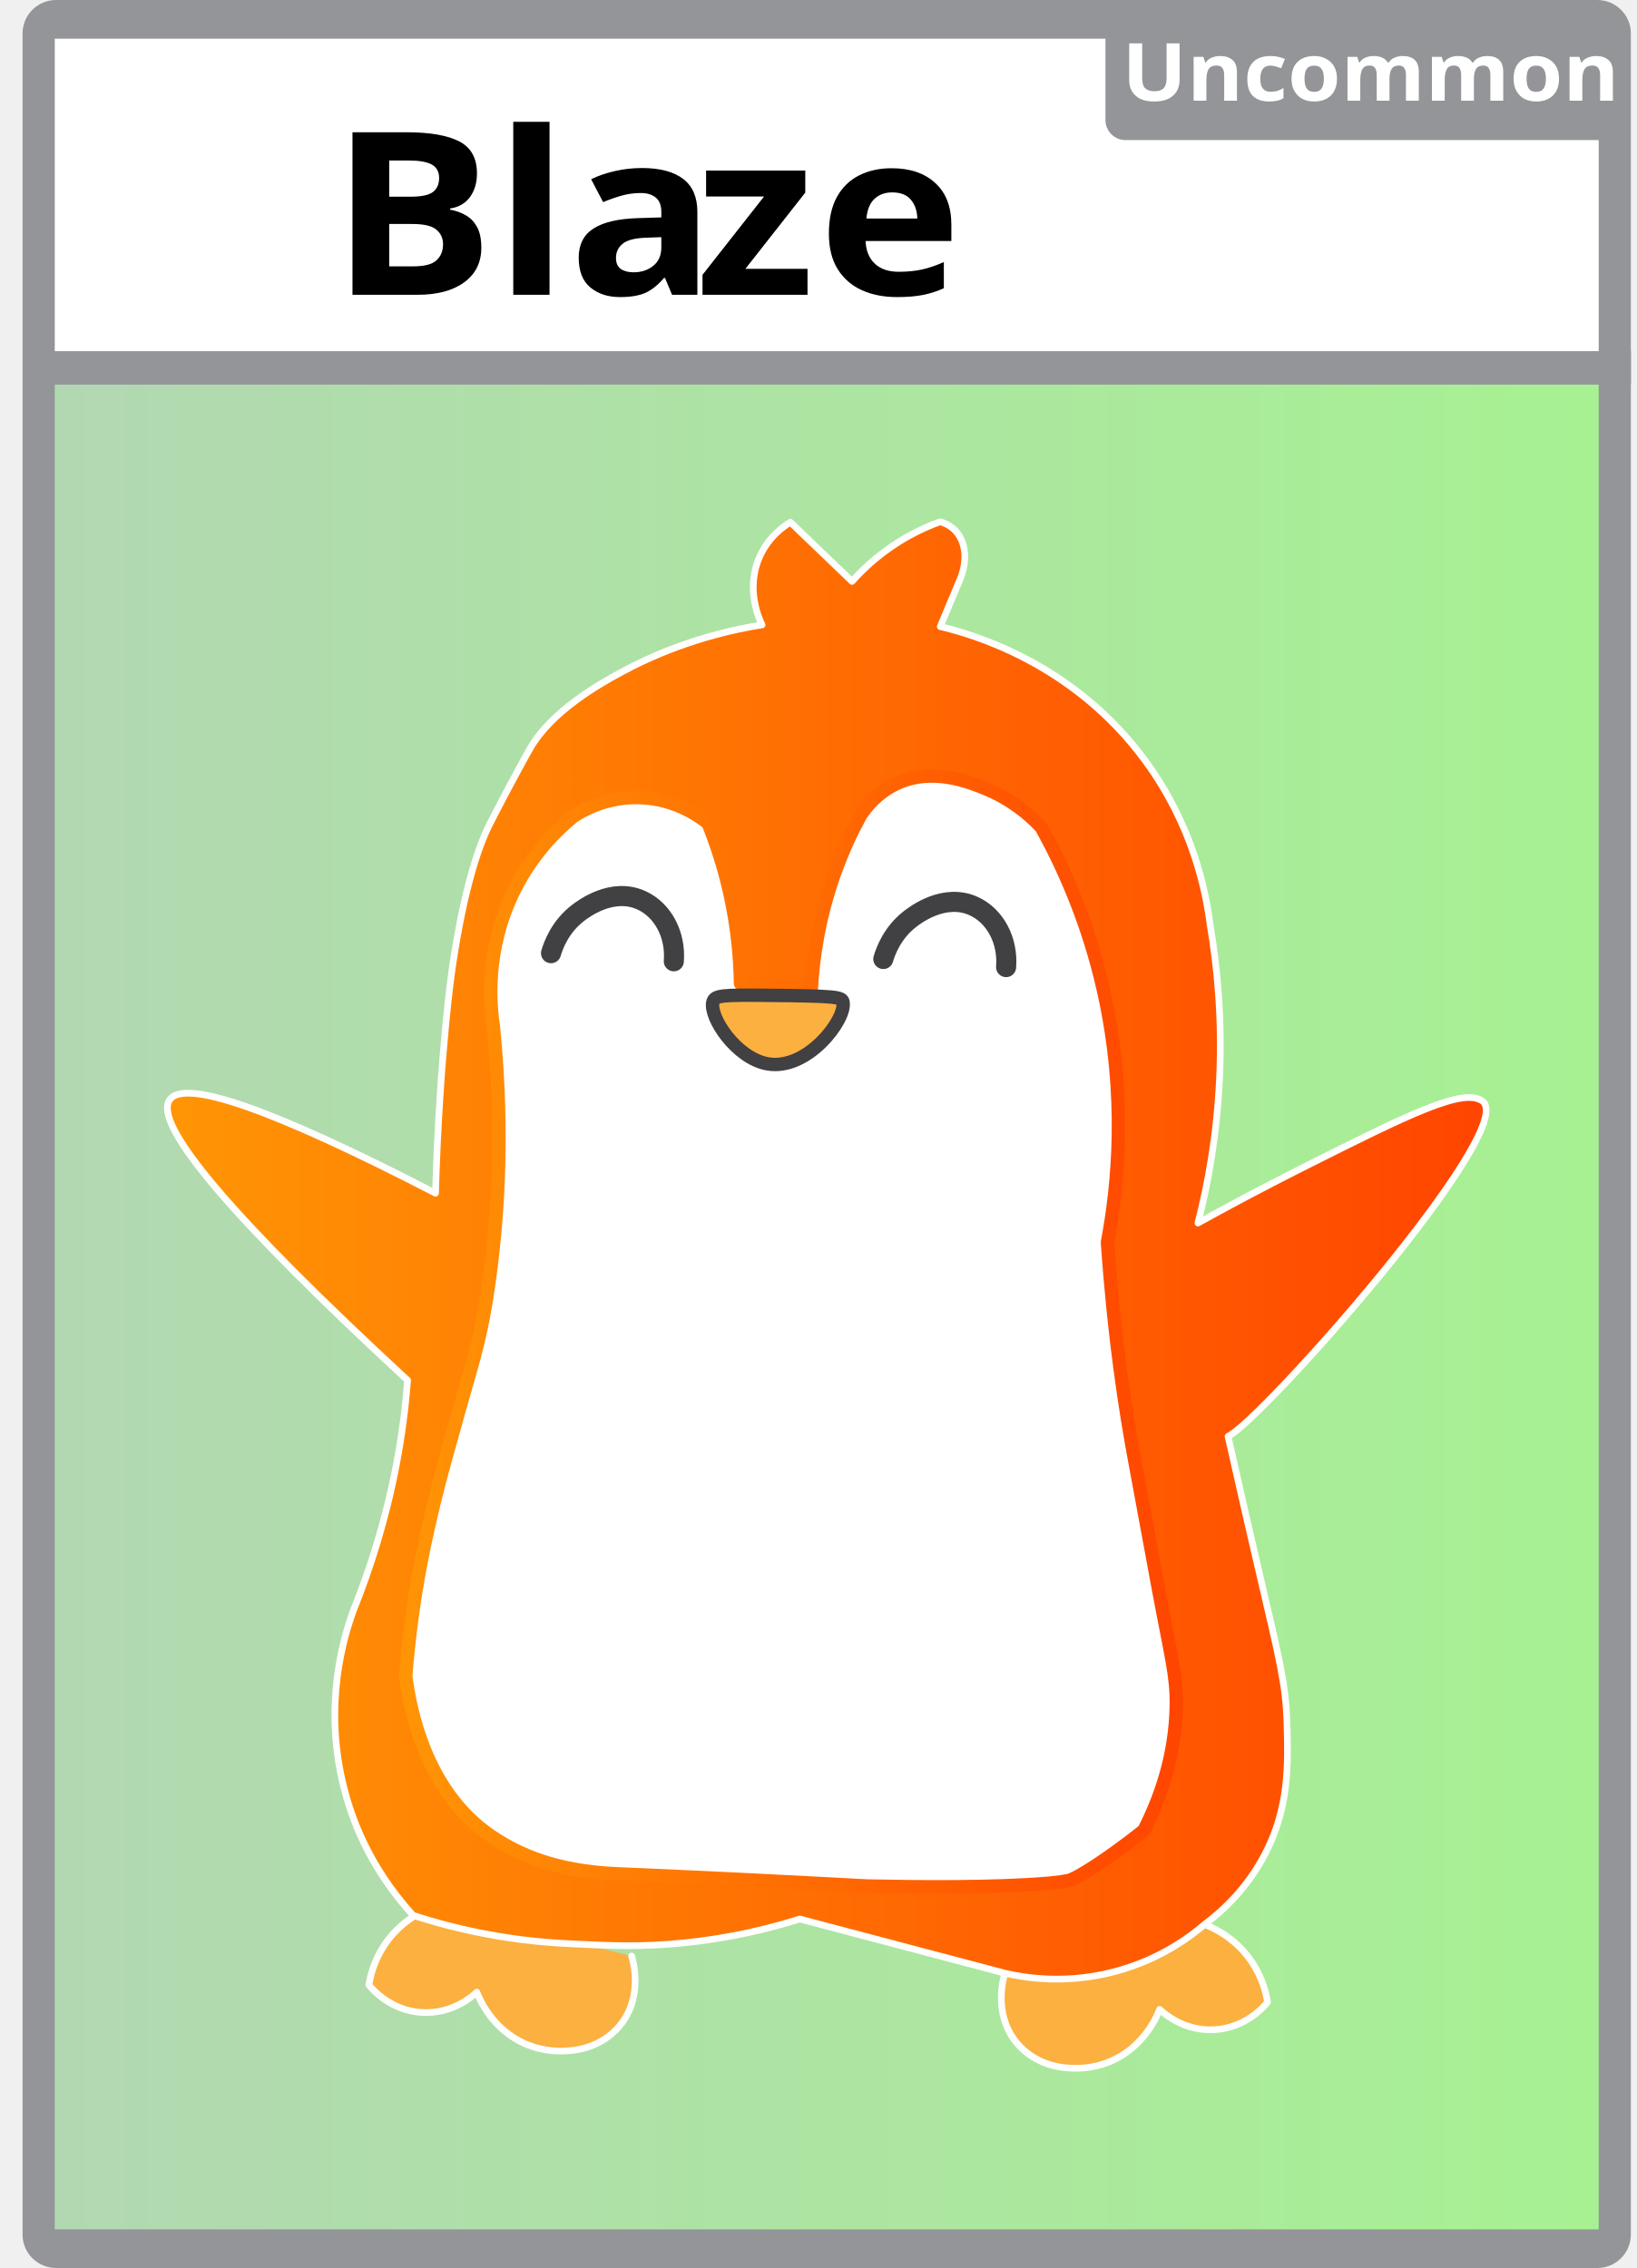
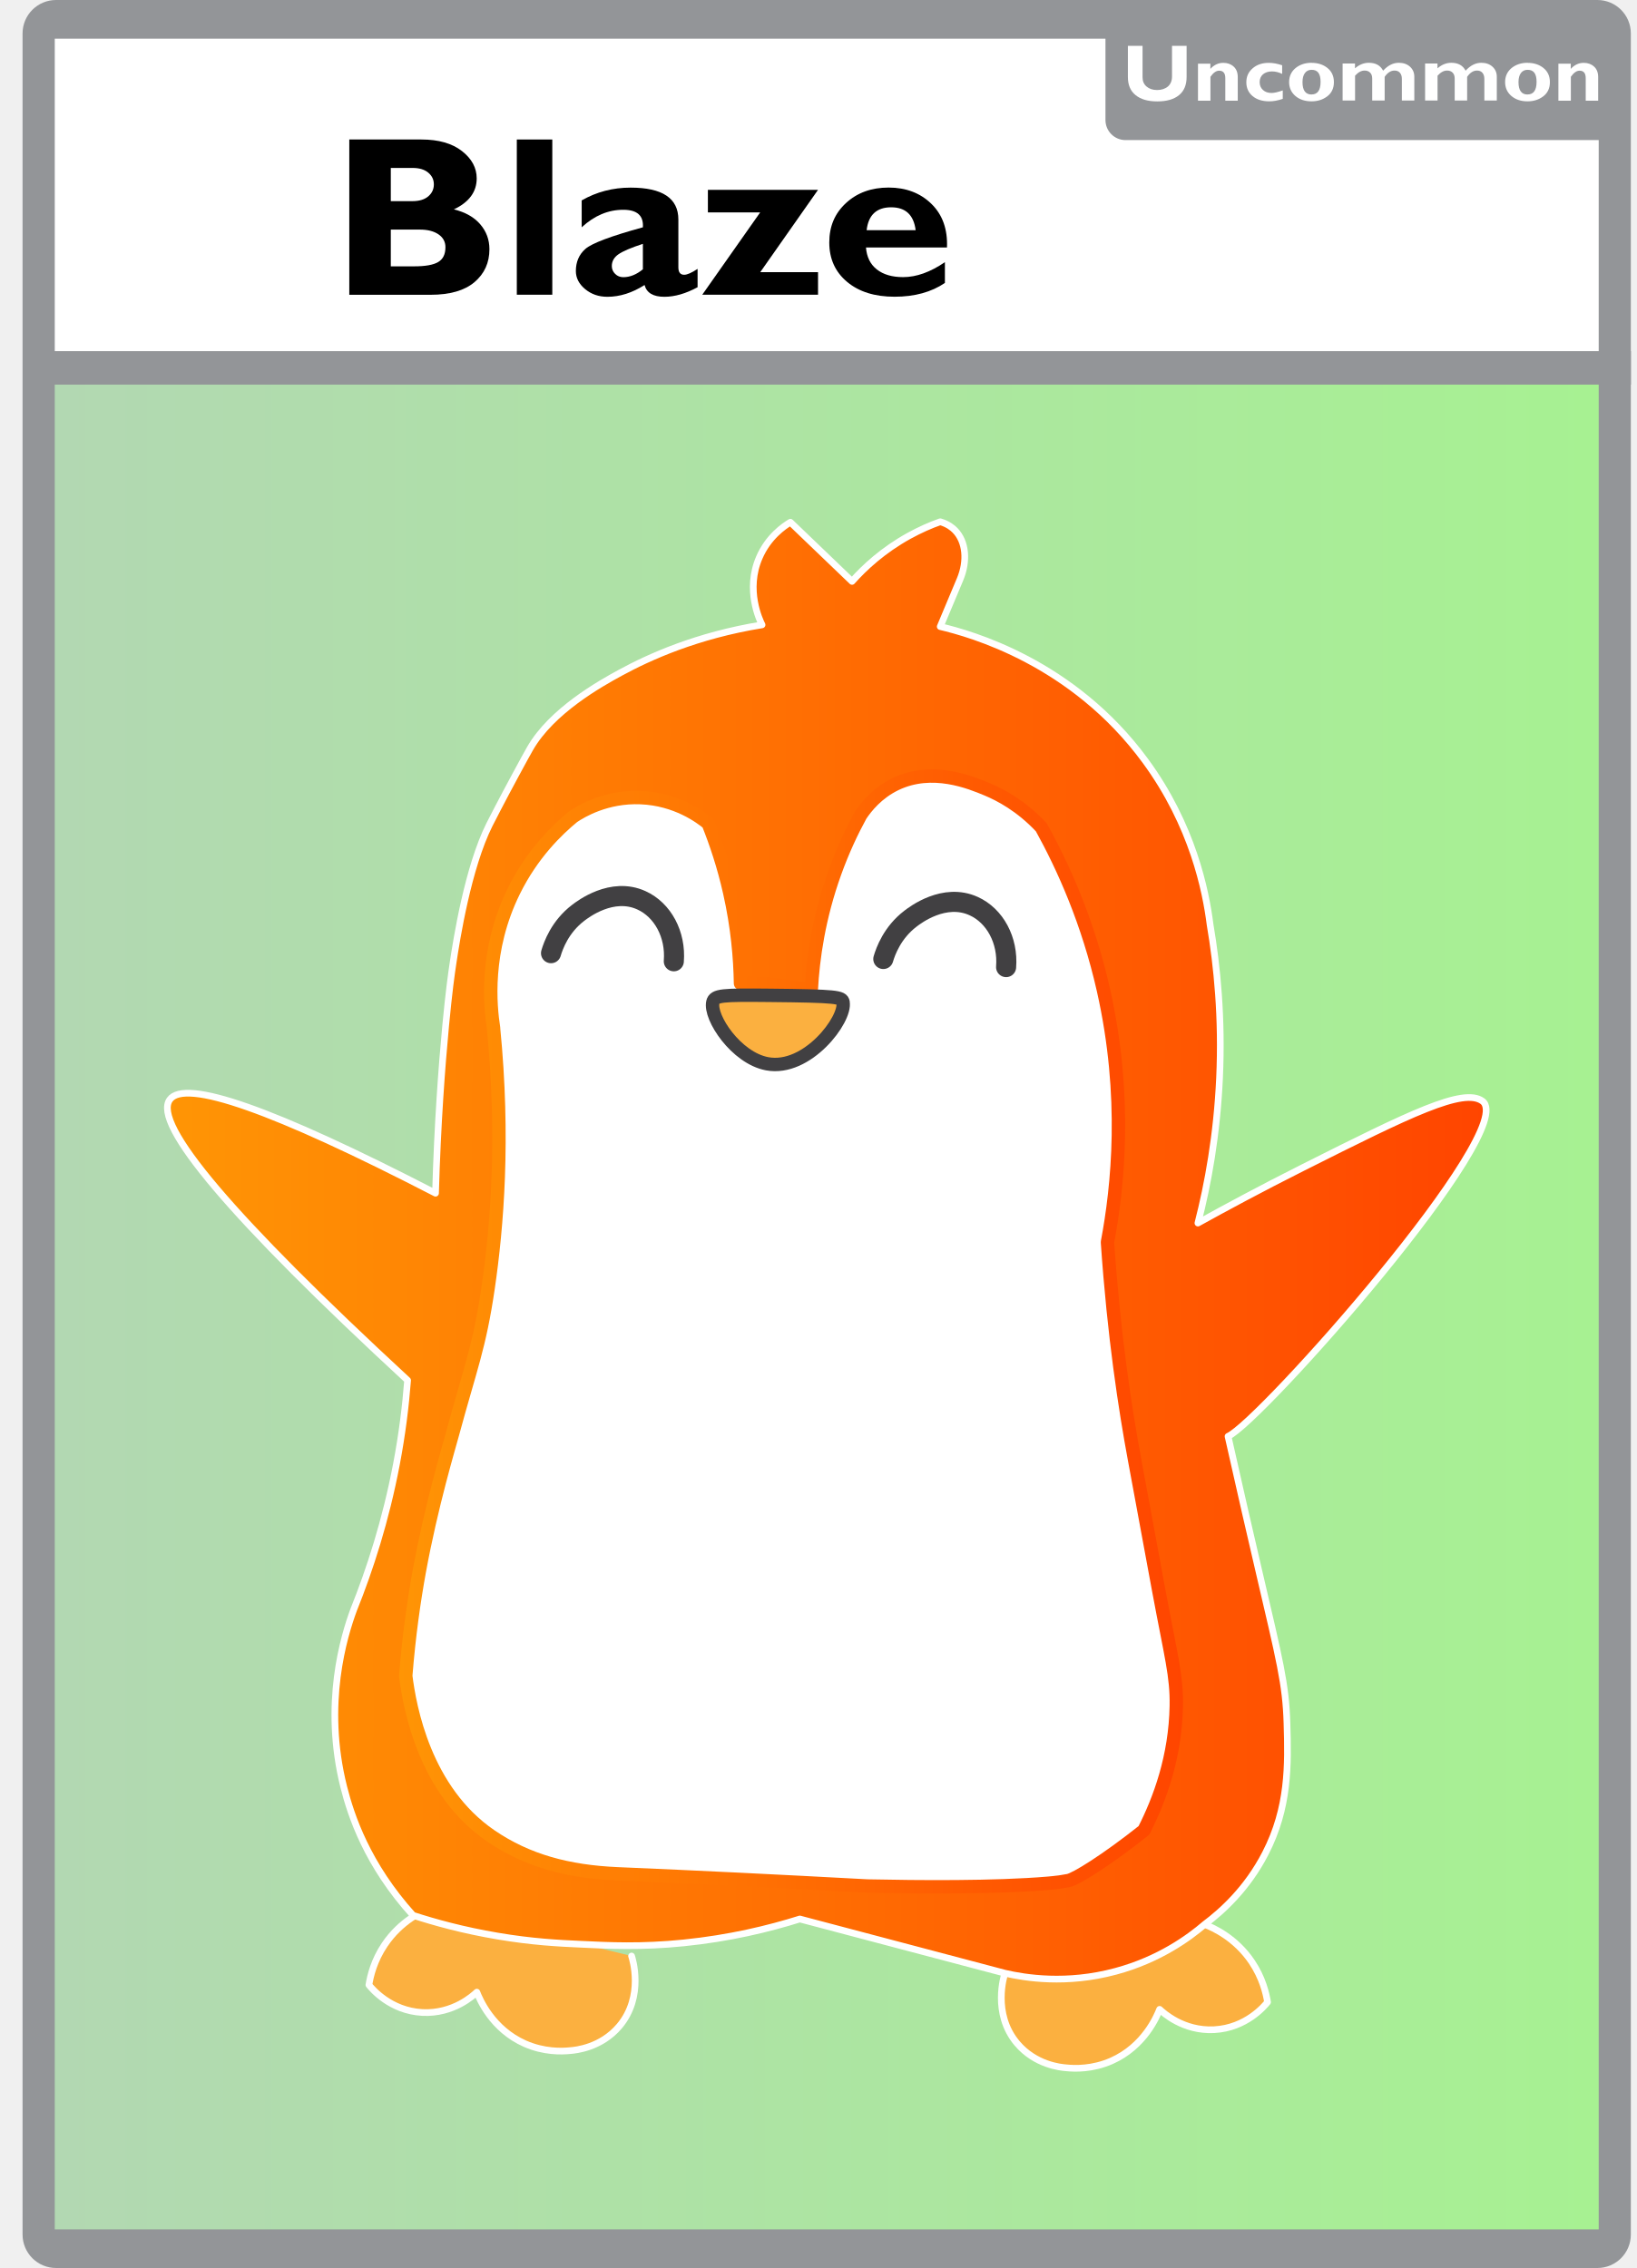
<svg xmlns="http://www.w3.org/2000/svg" id="Outline" width="244.38" height="338.83" viewBox="0 0 244.38 338.83">
  <defs>
    <style>
-       .cls-1 {
-         font-size: 34px;
-       }
- 
      .cls-1, .cls-2 {
-         font-family: GillSansMT-Bold, 'Gill Sans MT';
-         font-weight: 700;
-       }
- 
-       .cls-3, .cls-2, .cls-4 {
        fill: #fff;
      }

-       .cls-5, .cls-6 {
+       .cls-3, .cls-4 {
        stroke: #fff;
      }

-       .cls-5, .cls-6, .cls-7, .cls-4, .cls-8 {
+       .cls-3, .cls-4, .cls-5, .cls-2, .cls-6 {
        stroke-linecap: round;
        stroke-linejoin: round;
      }

-       .cls-5, .cls-8 {
+       .cls-3, .cls-6 {
        fill: #fbb040;
      }

-       .cls-6 {
+       .cls-4 {
        fill: url(#linear-gradient-2);
      }

-       .cls-9 {
+       .cls-7 {
        stroke: #939598;
        stroke-miterlimit: 10;
        stroke-width: 5px;
      }

-       .cls-9, .cls-7 {
+       .cls-7, .cls-5 {
        fill: none;
      }

-       .cls-10 {
-         letter-spacing: 0em;
+       .cls-8 {
+         fill: #939598;
+       }
+ 
+       .cls-5 {
+         stroke-width: 3px;
+       }
+ 
+       .cls-5, .cls-6 {
+         stroke: #414042;
      }

      .cls-2 {
-         font-size: 12px;
-       }
- 
-       .cls-11 {
-         fill: #939598;
-       }
- 
-       .cls-12 {
-         letter-spacing: -.02em;
-       }
- 
-       .cls-7 {
-         stroke-width: 3px;
-       }
- 
-       .cls-7, .cls-8 {
-         stroke: #414042;
-       }
- 
-       .cls-4 {
        stroke: url(#linear-gradient-3);
      }

-       .cls-4, .cls-8 {
+       .cls-2, .cls-6 {
        stroke-width: 2px;
      }

-       .cls-13 {
+       .cls-9 {
        fill: url(#linear-gradient);
      }
    </style>
    <linearGradient id="linear-gradient" x1="8.18" y1="194.01" x2="238.78" y2="194.01" gradientUnits="userSpaceOnUse">
      <stop offset="0" stop-color="#b2d8b2" />
      <stop offset="1" stop-color="#a7f192" />
    </linearGradient>
    <linearGradient id="linear-gradient-2" x1="24.99" y1="186.82" x2="221.97" y2="186.82" gradientUnits="userSpaceOnUse">
      <stop offset="0" stop-color="#ff9505" />
      <stop offset="1" stop-color="#ff4500" />
    </linearGradient>
    <linearGradient id="linear-gradient-3" x1="59.61" y1="198.9" x2="176.7" y2="198.9" gradientUnits="userSpaceOnUse">
      <stop offset="0" stop-color="#ff9505" />
      <stop offset="1" stop-color="#ff4500" />
    </linearGradient>
  </defs>
-   <rect class="cls-11" x="3.37" width="240.21" height="338.83" rx="5" ry="5" />
-   <rect class="cls-13" x="8.18" y="54.96" width="230.6" height="278.1" />
-   <path class="cls-5" d="M94.33,292.22c.11.31,1.93,6.01-1.81,10.46-2.73,3.25-6.55,3.61-7.32,3.67-1.34.14-3.94.22-6.79-1.03-4.91-2.17-6.79-6.67-7.19-7.7-.51.48-3.52,3.27-8.13,3.04-4.81-.25-7.57-3.59-7.99-4.12.22-1.37.77-3.66,2.35-6.01,2.41-3.58,5.71-5.08,7.05-5.6" />
-   <path class="cls-5" d="M150.09,294.79c-.11.31-1.93,6.01,1.81,10.46,2.73,3.25,6.55,3.61,7.32,3.67,1.34.14,3.94.22,6.79-1.03,4.91-2.17,6.79-6.67,7.19-7.7.51.48,3.52,3.27,8.13,3.04,4.81-.25,7.57-3.59,7.99-4.12-.22-1.37-.77-3.66-2.35-6.01-2.41-3.58-5.71-5.08-7.05-5.6" />
-   <path class="cls-6" d="M183.42,214.59c1.86,8.28,3.43,15.13,4.57,19.98,3.17,13.61,4.05,16.95,4.23,22.88.19,6.22.3,12.6-3.23,19.44-2.72,5.29-6.5,8.68-9.06,10.6-2.31,1.98-6.78,5.27-13.3,7.02-7.35,1.98-13.51.98-16.53.28-10.21-2.7-20.43-5.4-30.64-8.1-4.65,1.46-10.5,2.88-17.33,3.57-6.33.65-11.31.4-15.45.2-3.33-.15-7.25-.35-12.36-1.22-5.16-.87-9.44-2.06-12.63-3.1-6.85-7.58-9.26-14.86-10.35-19.18-3.12-12.4.06-22.6,1.48-26.46,2.42-6.01,4.78-13.3,6.39-21.74.85-4.47,1.37-8.68,1.67-12.55-26.28-24.29-38.12-38.27-35.53-41.92,2.26-3.19,15.49,1.47,39.7,13.97.3-10.47.94-18.96,1.51-24.99.5-5.26.86-7.76,1.11-9.43.52-3.46,2.22-14.24,5.44-20.66.25-.49,1.79-3.52,3.9-7.42.93-1.73,1.87-3.44,2.15-3.92,3.23-5.65,10.5-9.71,13.5-11.34,4.28-2.33,11.4-5.57,21.16-7.15-.34-.68-2.51-5.2-.41-10.06,1.32-3.07,3.66-4.68,4.64-5.27,3.07,2.95,6.14,5.89,9.21,8.84,1.86-2.09,4.65-4.68,8.53-6.82,1.64-.9,3.21-1.59,4.64-2.09,1.15.33,1.84.9,2.21,1.28,1.64,1.67,1.91,4.57.74,7.35-.98,2.35-1.97,4.69-2.95,7.03,4.53,1.07,19.81,5.29,30.63,20.05,7.09,9.66,9.04,19.44,9.68,24.5,1.04,6.11,1.82,13.89,1.41,22.88-.39,8.54-1.74,15.88-3.23,21.68,4.02-2.23,9.36-5.11,15.72-8.31,15.92-8,23.94-11.96,26.77-9.91,5.67,4.11-33.24,48-37.99,50.08Z" />
-   <path class="cls-4" d="M73.71,153.57c1.63,16.53.53,29.76-.81,38.88-1.3,8.85-2.63,11.85-5.31,21.75-.51,1.9-3.17,10.71-4.97,20.58-.78,4.28-1.54,9.53-2.02,15.59.59,4.71,2.82,17.15,12.7,23.9,5.45,3.72,11.54,5.35,18.94,5.67,5.88.25,11.8.52,17.74.81,6.55.32,13.07.66,19.55,1.01,7.42.16,19.02.27,27.01-.41.43-.04,1-.09,1.69-.18,0,0,.69-.1,1.33-.22,1.11-.21,5.62-2.99,11.29-7.49,2.37-4.65,4.71-11.01,4.84-18.63.07-4.52-.78-7.31-2.62-17.21-1.22-6.55-2.41-13.1-3.63-19.64-1.38-7.45-3.07-18.36-4.03-32.4,1.55-8.22,2.99-21.74-.6-37.67-2.31-10.24-6.02-18.42-9.27-24.3-3.08-3.3-6.23-4.9-8.06-5.67-2.56-1.07-8.24-3.43-13.7-.81-2.76,1.33-4.41,3.42-5.24,4.66-1.33,2.43-2.66,5.27-3.83,8.51-2.43,6.74-3.29,12.87-3.54,17.59-2.31-.33-4.62-.65-6.94-.98h-3.63c-.06-3.78-.45-8.41-1.61-13.57-.89-3.97-2.06-7.43-3.22-10.33-1.12-.92-4.71-3.63-10.08-3.85-5.16-.21-8.85,2.02-10.08,2.84-2.41,1.98-6.13,5.57-8.87,11.14-4.37,8.87-3.53,17.2-3.02,20.45Z" />
-   <path class="cls-7" d="M82.3,142.4c.34-1.15,1.33-3.94,4.05-6.02.72-.55,5.06-3.88,9.45-1.88,3.18,1.44,5.16,5.11,4.84,9.11" />
-   <path class="cls-7" d="M131.93,143.27c.34-1.15,1.33-3.94,4.05-6.02.72-.55,5.06-3.88,9.45-1.88,3.18,1.44,5.16,5.11,4.84,9.11" />
-   <path class="cls-8" d="M125.92,149.72c-.16-.77-.87-.92-11.02-1.02-7.05-.07-8.18-.02-8.43,1.02-.53,2.28,3.48,8.33,8.1,9.2,6,1.13,11.86-6.66,11.34-9.2Z" />
-   <rect class="cls-3" x="8.18" y="5.78" width="230.6" height="49.18" />
-   <path class="cls-11" d="M165.11,5.17h74.9v15.76h-71.9c-1.66,0-3-1.34-3-3V5.17h0Z" />
-   <text class="cls-1" transform="translate(49.37 44.04) scale(1.07 1)">
-     <tspan x="0" y="0">Bla</tspan>
-     <tspan class="cls-12" x="51" y="0">z</tspan>
-     <tspan class="cls-10" x="68.03" y="0">e</tspan>
-   </text>
-   <text class="cls-2" transform="translate(167.57 15.04) scale(1.07 1)">
-     <tspan x="0" y="0">Uncommon</tspan>
-   </text>
-   <line class="cls-9" x1="5.96" y1="54.96" x2="243.59" y2="54.96" />
+   <rect class="cls-8" x="3.37" width="240.21" height="338.83" rx="5" ry="5" />
+   <rect class="cls-9" x="8.18" y="54.96" width="230.6" height="278.1" />
+   <path class="cls-3" d="M94.33,292.22c.11.31,1.93,6.01-1.81,10.46-2.73,3.25-6.55,3.61-7.32,3.67-1.34.14-3.94.22-6.79-1.03-4.91-2.17-6.79-6.67-7.19-7.7-.51.48-3.52,3.27-8.13,3.04-4.81-.25-7.57-3.59-7.99-4.12.22-1.37.77-3.66,2.35-6.01,2.41-3.58,5.71-5.08,7.05-5.6" />
+   <path class="cls-3" d="M150.09,294.79c-.11.31-1.93,6.01,1.81,10.46,2.73,3.25,6.55,3.61,7.32,3.67,1.34.14,3.94.22,6.79-1.03,4.91-2.17,6.79-6.67,7.19-7.7.51.48,3.52,3.27,8.13,3.04,4.81-.25,7.57-3.59,7.99-4.12-.22-1.37-.77-3.66-2.35-6.01-2.41-3.58-5.71-5.08-7.05-5.6" />
+   <path class="cls-4" d="M183.42,214.59c1.86,8.28,3.43,15.13,4.57,19.98,3.17,13.61,4.05,16.95,4.23,22.88.19,6.22.3,12.6-3.23,19.44-2.72,5.29-6.5,8.68-9.06,10.6-2.31,1.98-6.78,5.27-13.3,7.02-7.35,1.98-13.51.98-16.53.28-10.21-2.7-20.43-5.4-30.64-8.1-4.65,1.46-10.5,2.88-17.33,3.57-6.33.65-11.31.4-15.45.2-3.33-.15-7.25-.35-12.36-1.22-5.16-.87-9.44-2.06-12.63-3.1-6.85-7.58-9.26-14.86-10.35-19.18-3.12-12.4.06-22.6,1.48-26.46,2.42-6.01,4.78-13.3,6.39-21.74.85-4.47,1.37-8.68,1.67-12.55-26.28-24.29-38.12-38.27-35.53-41.92,2.26-3.19,15.49,1.47,39.7,13.97.3-10.47.94-18.96,1.51-24.99.5-5.26.86-7.76,1.11-9.43.52-3.46,2.22-14.24,5.44-20.66.25-.49,1.79-3.52,3.9-7.42.93-1.73,1.87-3.44,2.15-3.92,3.23-5.65,10.5-9.71,13.5-11.34,4.28-2.33,11.4-5.57,21.16-7.15-.34-.68-2.51-5.2-.41-10.06,1.32-3.07,3.66-4.68,4.64-5.27,3.07,2.95,6.14,5.89,9.21,8.84,1.86-2.09,4.65-4.68,8.53-6.82,1.64-.9,3.21-1.59,4.64-2.09,1.15.33,1.84.9,2.21,1.28,1.64,1.67,1.91,4.57.74,7.35-.98,2.35-1.97,4.69-2.95,7.03,4.53,1.07,19.81,5.29,30.63,20.05,7.09,9.66,9.04,19.44,9.68,24.5,1.04,6.11,1.82,13.89,1.41,22.88-.39,8.54-1.74,15.88-3.23,21.68,4.02-2.23,9.36-5.11,15.72-8.31,15.92-8,23.94-11.96,26.77-9.91,5.67,4.11-33.24,48-37.99,50.08Z" />
+   <path class="cls-2" d="M73.71,153.57c1.63,16.53.53,29.76-.81,38.88-1.3,8.85-2.63,11.85-5.31,21.75-.51,1.9-3.17,10.71-4.97,20.58-.78,4.28-1.54,9.53-2.02,15.59.59,4.71,2.82,17.15,12.7,23.9,5.45,3.72,11.54,5.35,18.94,5.67,5.88.25,11.8.52,17.74.81,6.55.32,13.07.66,19.55,1.01,7.42.16,19.02.27,27.01-.41.43-.04,1-.09,1.69-.18,0,0,.69-.1,1.33-.22,1.11-.21,5.62-2.99,11.29-7.49,2.37-4.65,4.71-11.01,4.84-18.63.07-4.52-.78-7.31-2.62-17.21-1.22-6.55-2.41-13.1-3.63-19.64-1.38-7.45-3.07-18.36-4.03-32.4,1.55-8.22,2.99-21.74-.6-37.67-2.31-10.24-6.02-18.42-9.27-24.3-3.08-3.3-6.23-4.9-8.06-5.67-2.56-1.07-8.24-3.43-13.7-.81-2.76,1.33-4.41,3.42-5.24,4.66-1.33,2.43-2.66,5.27-3.83,8.51-2.43,6.74-3.29,12.87-3.54,17.59-2.31-.33-4.62-.65-6.94-.98h-3.63c-.06-3.78-.45-8.41-1.61-13.57-.89-3.97-2.06-7.43-3.22-10.33-1.12-.92-4.71-3.63-10.08-3.85-5.16-.21-8.85,2.02-10.08,2.84-2.41,1.98-6.13,5.57-8.87,11.14-4.37,8.87-3.53,17.2-3.02,20.45Z" />
+   <path class="cls-5" d="M82.3,142.4c.34-1.15,1.33-3.94,4.05-6.02.72-.55,5.06-3.88,9.45-1.88,3.18,1.44,5.16,5.11,4.84,9.11" />
+   <path class="cls-5" d="M131.93,143.27c.34-1.15,1.33-3.94,4.05-6.02.72-.55,5.06-3.88,9.45-1.88,3.18,1.44,5.16,5.11,4.84,9.11" />
+   <path class="cls-6" d="M125.92,149.72c-.16-.77-.87-.92-11.02-1.02-7.05-.07-8.18-.02-8.43,1.02-.53,2.28,3.48,8.33,8.1,9.2,6,1.13,11.86-6.66,11.34-9.2Z" />
+   <rect class="cls-1" x="8.18" y="5.78" width="230.6" height="49.18" />
+   <path class="cls-8" d="M165.11,5.17h74.9v15.76h-71.9c-1.66,0-3-1.34-3-3V5.17h0Z" />
+   <g>
+     <path d="M52.16,20.84h10.78c2.57,0,4.59.58,6.06,1.73,1.47,1.15,2.2,2.51,2.2,4.08,0,2.01-1.14,3.56-3.41,4.63,1.71.42,3.02,1.16,3.94,2.23.91,1.06,1.37,2.3,1.37,3.72,0,2.02-.74,3.65-2.23,4.92-1.49,1.26-3.68,1.89-6.57,1.89h-12.13v-23.19ZM58.37,25.09v4.96h3.25c1,0,1.78-.24,2.34-.71.56-.48.84-1.07.84-1.79s-.28-1.29-.84-1.76-1.34-.7-2.34-.7h-3.25ZM58.37,34.31v5.48h3.5c1.65,0,2.84-.21,3.57-.64.73-.43,1.09-1.16,1.09-2.22,0-.81-.35-1.45-1.04-1.92-.69-.47-1.61-.71-2.77-.71h-4.35Z" />
+     <path d="M82.49,20.84v23.19h-5.3v-23.19h5.3Z" />
+     <path d="M104.19,40.17v2.74c-1.76.95-3.41,1.43-4.96,1.43-1.67,0-2.65-.59-2.96-1.76-1.84,1.17-3.69,1.76-5.55,1.76-1.31,0-2.42-.39-3.34-1.16s-1.37-1.67-1.37-2.69c0-1.36.47-2.46,1.42-3.3.95-.84,3.81-1.92,8.59-3.23.12-1.75-.86-2.62-2.93-2.62-2.25,0-4.32.87-6.21,2.62v-4.02c2.21-1.27,4.65-1.91,7.3-1.91,4.76,0,7.14,1.59,7.14,4.77v7.15c0,.73.29,1.1.87,1.1.44,0,1.11-.29,2-.88ZM96.02,40.23v-3.8c-1.77.58-2.99,1.1-3.65,1.56s-.99,1.05-.99,1.76c0,.46.17.85.5,1.17.33.33.74.49,1.21.49,1,0,1.97-.39,2.93-1.18Z" />
+     <path d="M105.73,28.36h16.45l-8.63,12.3h8.63v3.37h-17.29l8.65-12.3h-7.81v-3.37Z" />
+     <path d="M141.13,39.17v3.1c-2.02,1.37-4.53,2.06-7.51,2.06s-5.33-.74-7.1-2.22-2.66-3.44-2.66-5.88.83-4.36,2.5-5.9c1.67-1.54,3.79-2.31,6.37-2.31s4.72.81,6.38,2.43c1.66,1.62,2.44,3.79,2.33,6.52h-12.1c.11,1.42.65,2.52,1.62,3.28.98.77,2.28,1.15,3.93,1.15,1.99,0,4.07-.75,6.25-2.24ZM129.44,34.39h7.32c-.29-2.28-1.5-3.42-3.66-3.42s-3.4,1.14-3.66,3.42Z" />
+   </g>
+   <g>
+     <path class="cls-1" d="M175.05,6.85h2.18v4.65c0,1.2-.38,2.1-1.14,2.72-.76.62-1.84.93-3.24.93s-2.47-.31-3.24-.94c-.77-.62-1.15-1.52-1.15-2.7v-4.66h2.19v4.71c0,.57.2,1.03.6,1.37s.92.52,1.57.52,1.21-.18,1.62-.53c.4-.35.61-.85.61-1.5v-4.56Z" />
+     <path class="cls-1" d="M180.78,9.5v.79c.55-.6,1.19-.9,1.93-.9.62,0,1.13.18,1.54.55s.62.89.62,1.58v3.52h-1.86v-3.37c0-.74-.31-1.11-.92-1.11-.44,0-.87.3-1.3.91v3.57h-1.86v-5.53h1.86Z" />
+     <path class="cls-1" d="M191.59,13.52v1.25c-.73.25-1.4.37-2,.37-1.04,0-1.88-.26-2.5-.78-.62-.52-.94-1.21-.94-2.07s.31-1.53.94-2.08,1.43-.82,2.41-.82c.63,0,1.29.12,2,.36v1.29c-.51-.25-1.02-.37-1.52-.37-.56,0-1,.15-1.34.43-.33.29-.5.68-.5,1.16s.16.88.49,1.18c.33.3.75.45,1.29.45.39,0,.95-.13,1.67-.38Z" />
+     <path class="cls-1" d="M195.9,9.39c.93,0,1.72.25,2.36.76s.97,1.22.97,2.12-.33,1.62-.99,2.12c-.66.5-1.44.75-2.35.75-.98,0-1.79-.27-2.41-.8-.62-.53-.94-1.23-.94-2.08s.32-1.56.96-2.09c.64-.52,1.44-.79,2.39-.79ZM195.9,14.11c.89,0,1.34-.63,1.34-1.88s-.45-1.8-1.34-1.8c-.43,0-.76.16-1,.48-.24.32-.36.77-.36,1.36,0,1.23.45,1.85,1.36,1.85Z" />
+     <path class="cls-1" d="M202.38,9.5v.71c.63-.55,1.32-.83,2.06-.83,1.02,0,1.73.39,2.14,1.18.72-.79,1.5-1.18,2.34-1.18.68,0,1.24.19,1.67.58.43.39.65.89.65,1.51v3.55h-1.86v-3.24c0-.39-.1-.69-.29-.91-.19-.22-.46-.33-.81-.33-.54,0-1.04.31-1.47.94v3.54h-1.86v-3.28c0-.39-.1-.68-.31-.89-.21-.21-.48-.31-.83-.31-.49,0-.96.26-1.42.77v3.71h-1.86v-5.53h1.86Z" />
+     <path class="cls-1" d="M214.7,9.5v.71c.63-.55,1.32-.83,2.06-.83,1.02,0,1.73.39,2.14,1.18.72-.79,1.5-1.18,2.34-1.18.68,0,1.24.19,1.67.58.43.39.65.89.65,1.51v3.55h-1.86v-3.24c0-.39-.1-.69-.29-.91-.19-.22-.46-.33-.81-.33-.54,0-1.04.31-1.47.94v3.54h-1.86v-3.28c0-.39-.1-.68-.31-.89-.21-.21-.48-.31-.83-.31-.49,0-.96.26-1.42.77v3.71h-1.86v-5.53h1.86Z" />
+     <path class="cls-1" d="M228.16,9.39c.93,0,1.72.25,2.36.76s.97,1.22.97,2.12-.33,1.62-.99,2.12c-.66.5-1.44.75-2.35.75-.98,0-1.79-.27-2.41-.8-.62-.53-.94-1.23-.94-2.08s.32-1.56.96-2.09c.64-.52,1.44-.79,2.39-.79ZM228.16,14.11c.89,0,1.34-.63,1.34-1.88s-.45-1.8-1.34-1.8c-.43,0-.76.16-1,.48-.24.32-.36.77-.36,1.36,0,1.23.45,1.85,1.36,1.85Z" />
+     <path class="cls-1" d="M234.61,9.5v.79c.55-.6,1.19-.9,1.93-.9.62,0,1.13.18,1.54.55s.62.89.62,1.58v3.52h-1.86v-3.37c0-.74-.31-1.11-.92-1.11-.44,0-.87.3-1.3.91v3.57h-1.86v-5.53h1.86Z" />
+   </g>
+   <line class="cls-7" x1="5.96" y1="54.96" x2="243.59" y2="54.96" />
</svg>
